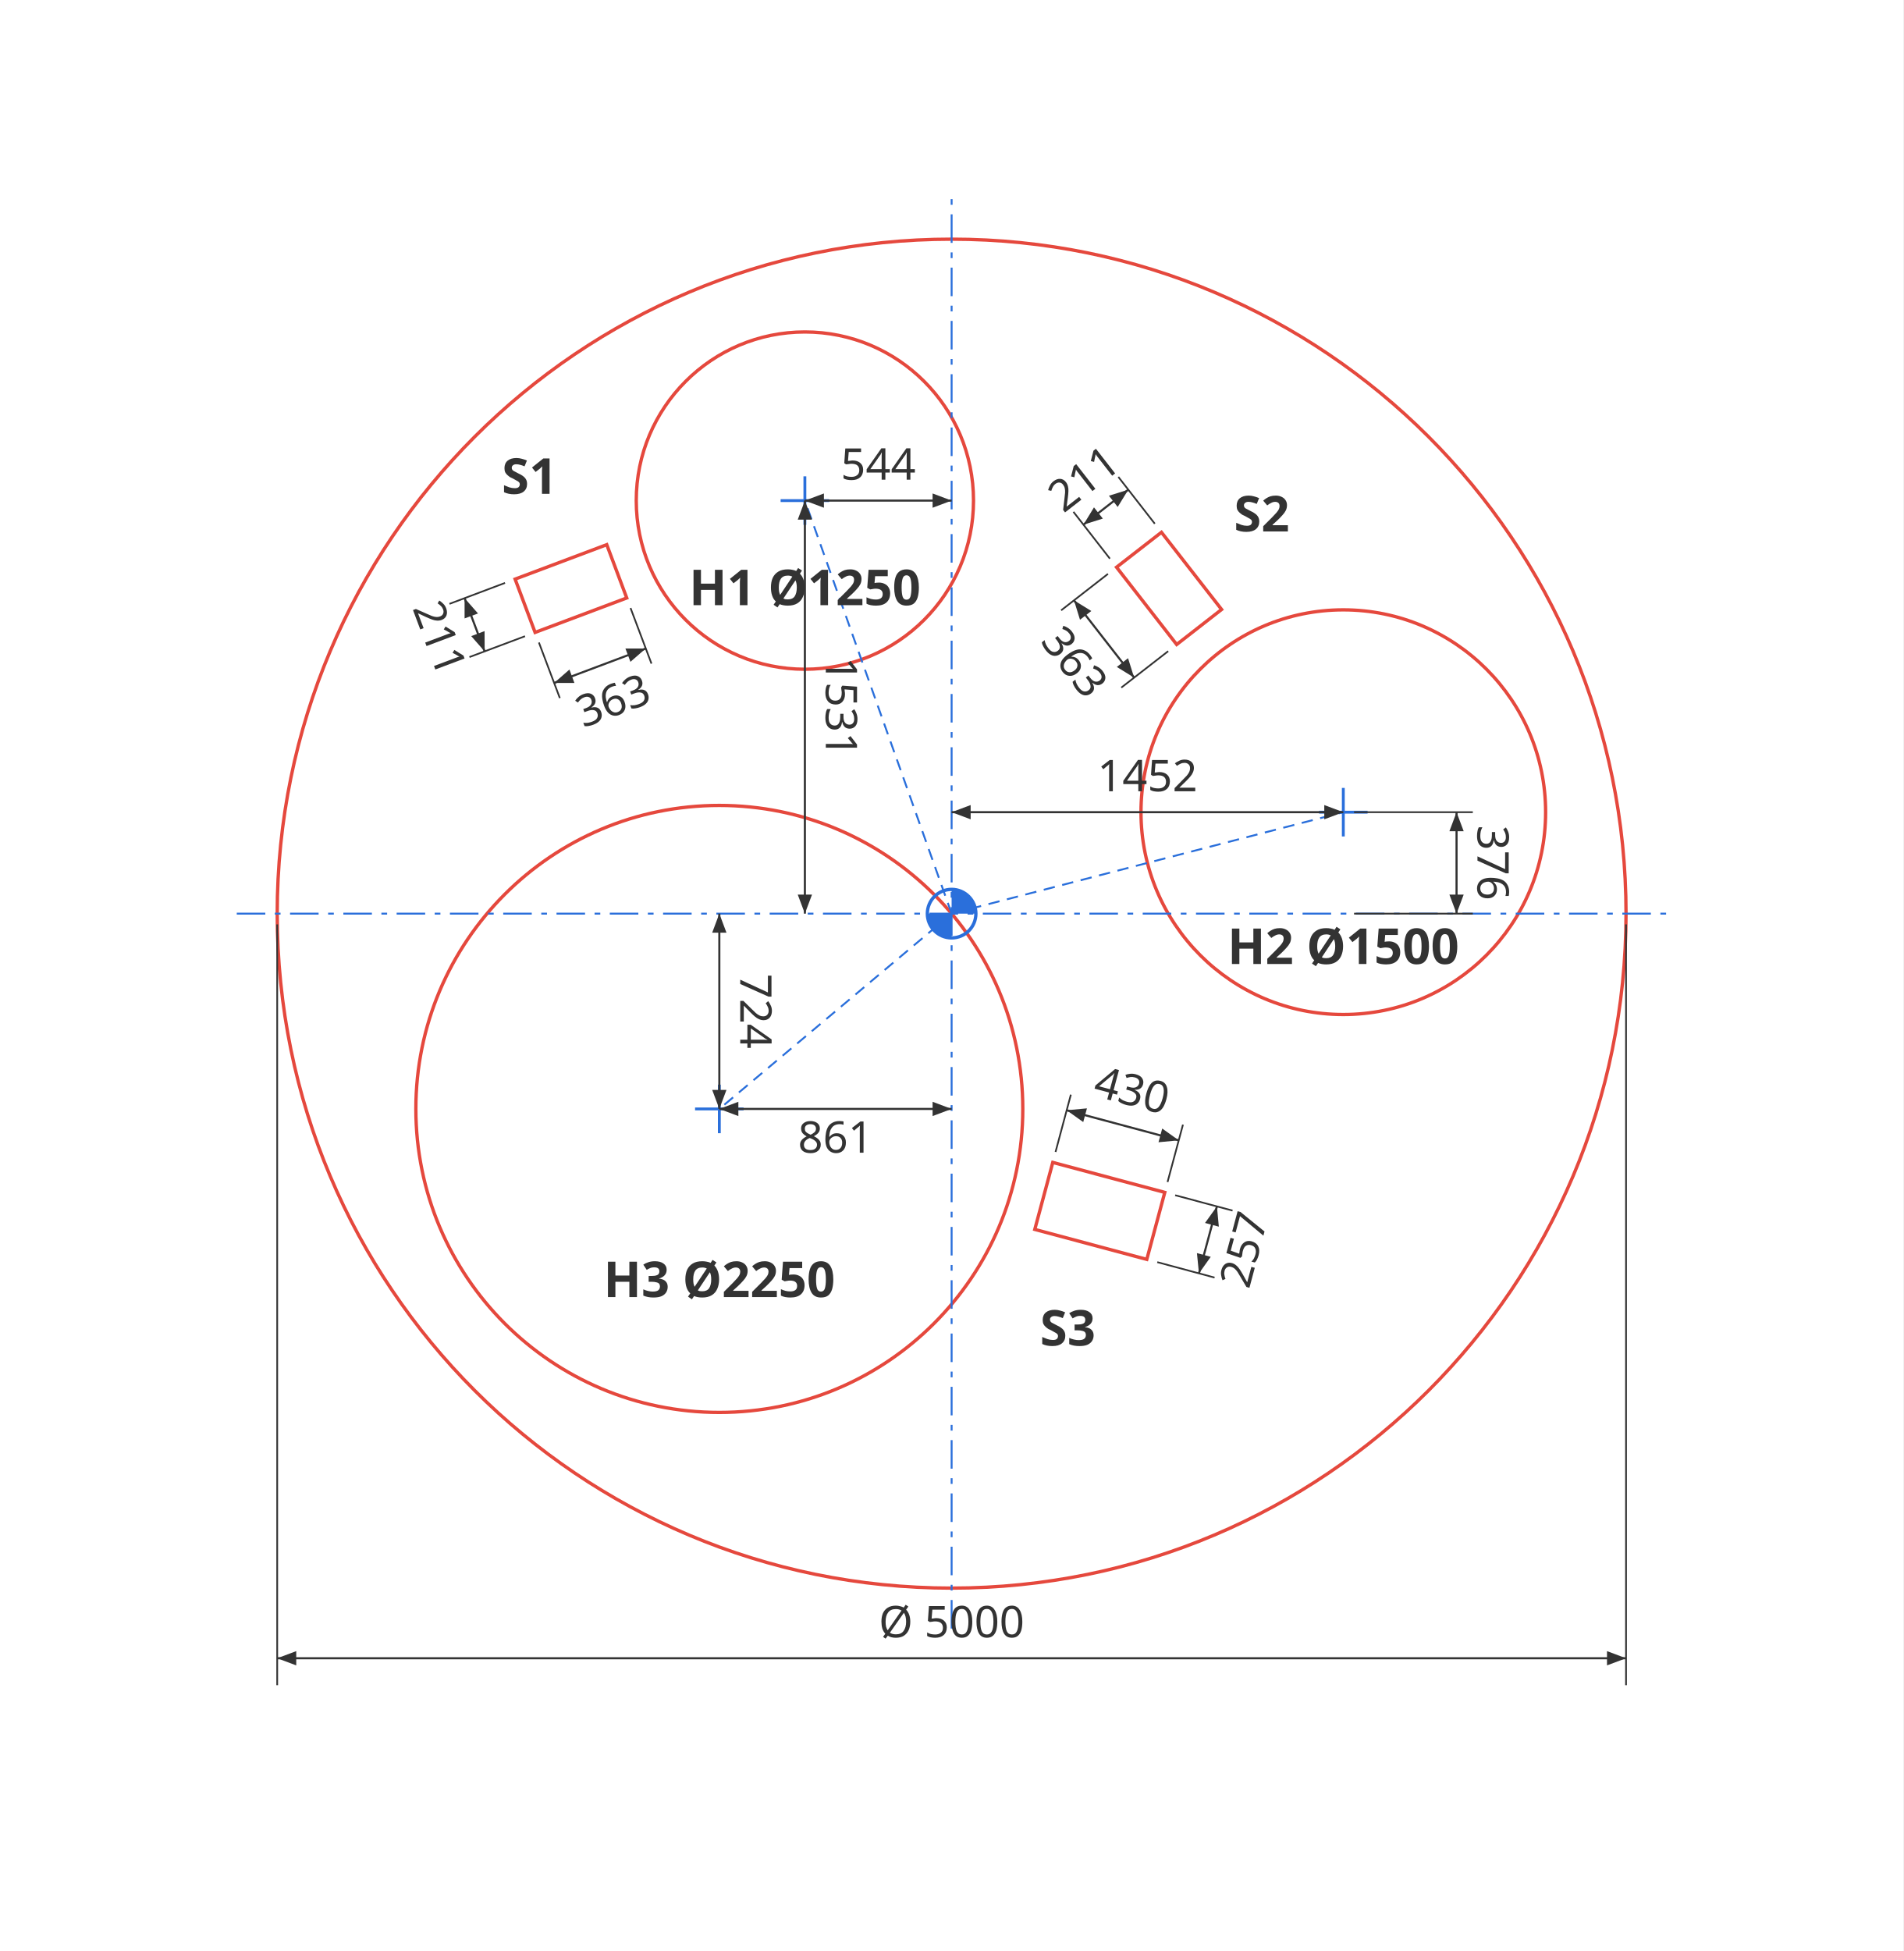
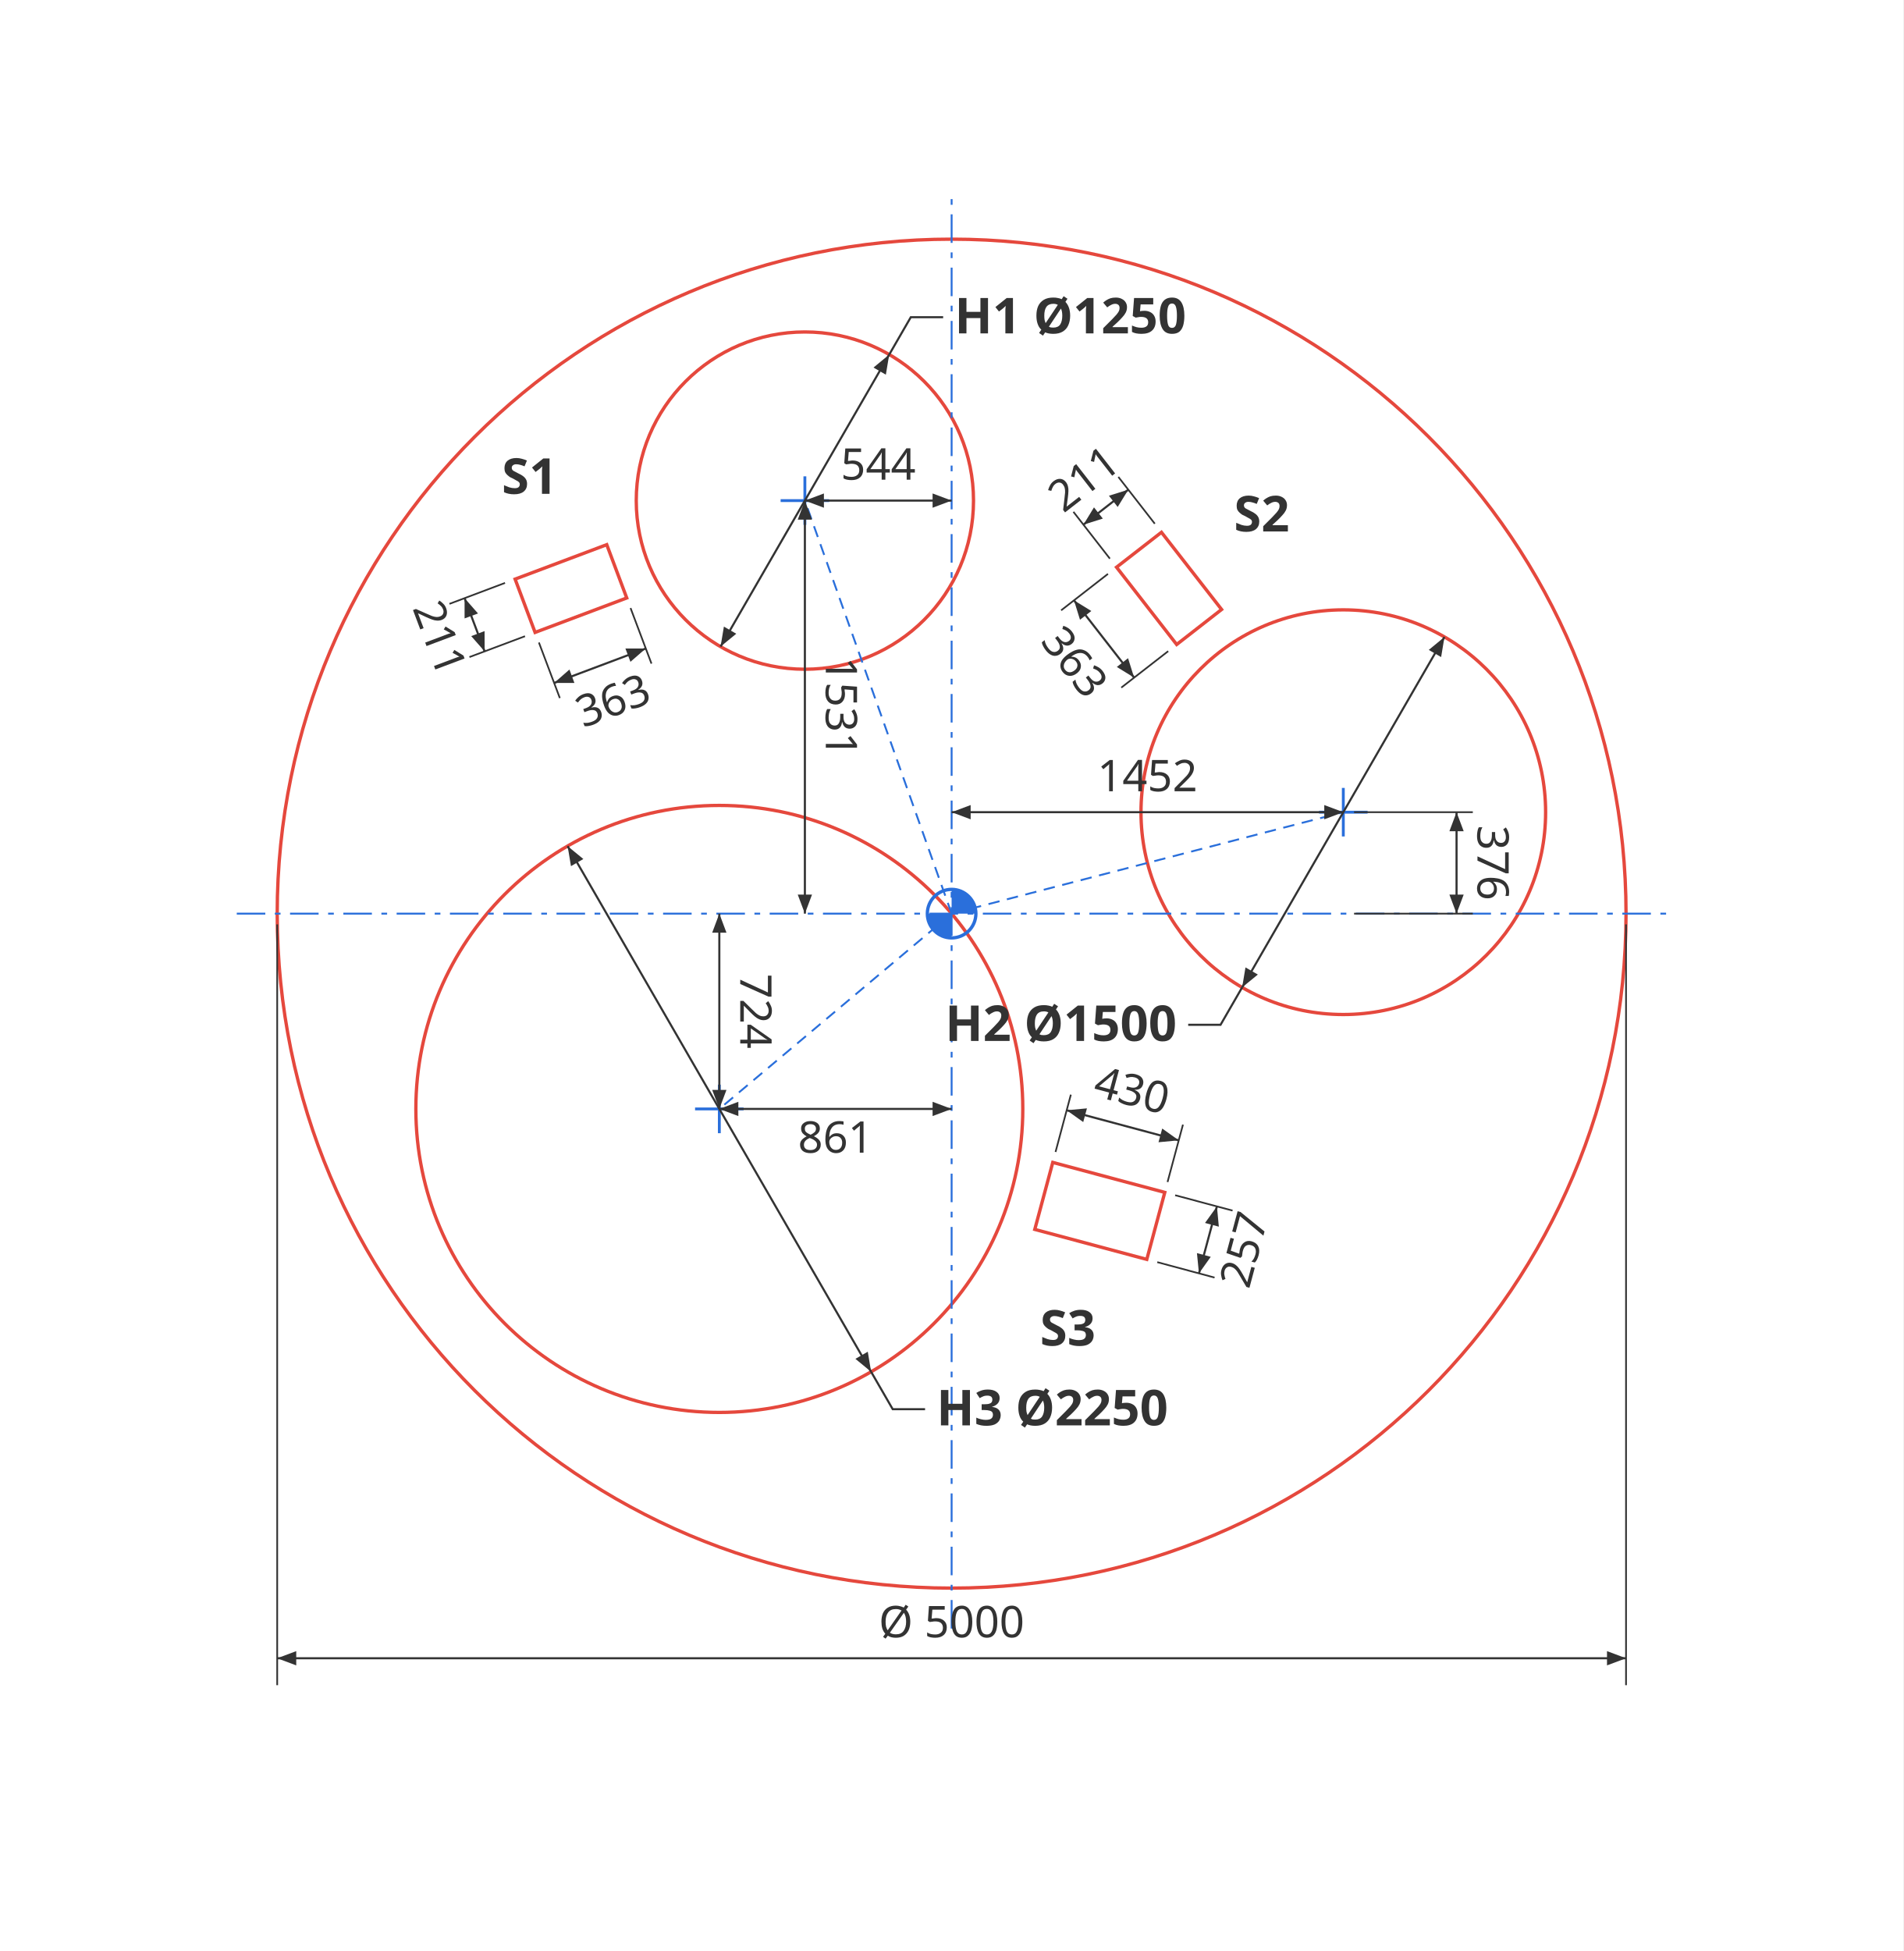
<svg xmlns="http://www.w3.org/2000/svg" viewBox="0 0 200 205" width="200pt" height="205pt" font-family="IBMPlexThai">
  <rect width="100%" height="100%" fill="#fff" />
  <g id="CUT_through">
    <circle cx="100.00" cy="96.00" r="70.87" fill="none" stroke="#e5483d" stroke-width="0.35" />
    <circle cx="84.58" cy="52.60" r="17.72" fill="none" stroke="#e5483d" stroke-width="0.35" />
    <circle cx="141.16" cy="85.34" r="21.26" fill="none" stroke="#e5483d" stroke-width="0.35" />
    <circle cx="75.59" cy="116.52" r="31.89" fill="none" stroke="#e5483d" stroke-width="0.35" />
    <path d="M65.86,62.83 L56.23,66.45 L54.13,60.85 L63.76,57.23 Z" fill="none" stroke="#e5483d" stroke-width="0.35" />
    <path d="M123.65,67.72 L117.33,59.60 L122.05,55.93 L128.37,64.04 Z" fill="none" stroke="#e5483d" stroke-width="0.35" />
    <path d="M110.63,122.14 L122.40,125.29 L120.51,132.33 L108.74,129.18 Z" fill="none" stroke="#e5483d" stroke-width="0.35" />
  </g>
  <g id="MARK_centres_do_not_cut">
    <path d="M24.88,96.00 L175.12,96.00" fill="none" stroke="#2a6fdb" stroke-width="0.2" stroke-dasharray="3 1 0.6 1" />
    <path d="M100.00,171.12 L100.00,20.88" fill="none" stroke="#2a6fdb" stroke-width="0.2" stroke-dasharray="3 1 0.6 1" />
    <circle cx="100.00" cy="96.00" r="2.55" fill="none" stroke="#2a6fdb" stroke-width="0.35" />
    <path d="M100.00,93.45 A2.55,2.55 0 0 1 102.55,96.00 L100.00,96.00 Z M100.00,98.55 A2.55,2.55 0 0 1 97.45,96.00 L100.00,96.00 Z" fill="#2a6fdb" />
    <path d="M100.00,96.00 L84.58,52.60" fill="none" stroke="#2a6fdb" stroke-width="0.2" stroke-dasharray="1.2 0.8" />
    <path d="M82.03,52.60 L87.13,52.60" fill="none" stroke="#2a6fdb" stroke-width="0.3" />
    <path d="M84.58,55.15 L84.58,50.05" fill="none" stroke="#2a6fdb" stroke-width="0.3" />
    <path d="M100.00,96.00 L141.16,85.34" fill="none" stroke="#2a6fdb" stroke-width="0.2" stroke-dasharray="1.2 0.8" />
    <path d="M138.61,85.34 L143.71,85.34" fill="none" stroke="#2a6fdb" stroke-width="0.3" />
    <path d="M141.16,87.89 L141.16,82.79" fill="none" stroke="#2a6fdb" stroke-width="0.3" />
    <path d="M100.00,96.00 L75.59,116.52" fill="none" stroke="#2a6fdb" stroke-width="0.2" stroke-dasharray="1.2 0.8" />
    <path d="M73.04,116.52 L78.14,116.52" fill="none" stroke="#2a6fdb" stroke-width="0.3" />
    <path d="M75.59,119.07 L75.59,113.97" fill="none" stroke="#2a6fdb" stroke-width="0.3" />
  </g>
  <g id="DIMENSIONS">
    <path d="M100.00,52.60 L84.58,52.60" fill="none" stroke="#333" stroke-width="0.22" />
    <path d="M84.58,52.60 L86.58,51.85 L86.58,53.35 Z" fill="#333" />
    <path d="M100.00,52.60 L98.00,53.35 L98.00,51.85 Z" fill="#333" />
    <text font-family="IBMPlexThai" x="92.29" y="50.40" font-size="4.6" font-weight="500" text-anchor="middle" fill="#333" transform="rotate(0.00 92.29 50.40)">544</text>
    <path d="M100.00,52.60 L100.00,52.60" />
    <path d="M84.58,96.00 L84.58,52.60" fill="none" stroke="#333" stroke-width="0.22" />
    <path d="M84.58,52.60 L85.33,54.60 L83.83,54.60 Z" fill="#333" />
    <path d="M84.58,96.00 L83.83,94.00 L85.33,94.00 Z" fill="#333" />
    <text font-family="IBMPlexThai" x="86.78" y="74.30" font-size="4.6" font-weight="500" text-anchor="middle" fill="#333" transform="rotate(90.00 86.78 74.30)">1531</text>
    <path d="M100.00,85.34 L141.16,85.34" fill="none" stroke="#333" stroke-width="0.22" />
    <path d="M141.16,85.34 L139.16,86.09 L139.16,84.59 Z" fill="#333" />
    <path d="M100.00,85.34 L102.00,84.59 L102.00,86.09 Z" fill="#333" />
    <text font-family="IBMPlexThai" x="120.58" y="83.14" font-size="4.6" font-weight="500" text-anchor="middle" fill="#333" transform="rotate(0.00 120.58 83.14)">1452</text>
    <path d="M142.29,96.00 L154.77,96.00" fill="none" stroke="#333" stroke-width="0.18" />
    <path d="M142.29,85.34 L154.77,85.34" fill="none" stroke="#333" stroke-width="0.18" />
    <path d="M153.06,96.00 L153.06,85.34" fill="none" stroke="#333" stroke-width="0.22" />
    <path d="M153.06,85.34 L153.81,87.34 L152.31,87.34 Z" fill="#333" />
    <path d="M153.06,96.00 L152.31,94.00 L153.81,94.00 Z" fill="#333" />
    <text font-family="IBMPlexThai" x="155.26" y="90.67" font-size="4.6" font-weight="500" text-anchor="middle" fill="#333" transform="rotate(90.00 155.26 90.67)">376</text>
    <path d="M100.00,116.52 L75.59,116.52" fill="none" stroke="#333" stroke-width="0.22" />
    <path d="M75.59,116.52 L77.59,115.77 L77.59,117.27 Z" fill="#333" />
    <path d="M100.00,116.52 L98.00,117.27 L98.00,115.77 Z" fill="#333" />
    <text font-family="IBMPlexThai" x="87.80" y="121.12" font-size="4.6" font-weight="500" text-anchor="middle" fill="#333" transform="rotate(0.00 87.80 121.12)">861</text>
    <path d="M75.59,96.00 L75.59,116.52" fill="none" stroke="#333" stroke-width="0.22" />
    <path d="M75.59,116.52 L74.84,114.52 L76.34,114.52 Z" fill="#333" />
    <path d="M75.59,96.00 L76.34,98.00 L74.84,98.00 Z" fill="#333" />
    <text font-family="IBMPlexThai" x="77.79" y="106.26" font-size="4.6" font-weight="500" text-anchor="middle" fill="#333" transform="rotate(90.00 77.79 106.26)">724</text>
-     <text font-family="IBMPlexThai" x="84.58" y="63.59" font-size="5.2" font-weight="700" text-anchor="middle" fill="#333" transform="rotate(0.00 84.58 63.59)">H1 Ø1250</text>
-     <text font-family="IBMPlexThai" x="141.16" y="101.29" font-size="5.2" font-weight="700" text-anchor="middle" fill="#333" transform="rotate(0.00 141.16 101.29)">H2 Ø1500</text>
-     <text font-family="IBMPlexThai" x="75.59" y="136.29" font-size="5.2" font-weight="700" text-anchor="middle" fill="#333" transform="rotate(0.00 75.59 136.29)">H3 Ø2250</text>
+     <path d="M75.72,67.94 L93.44,37.26" fill="none" stroke="#333" stroke-width="0.22" />
+     <path d="M93.44,37.26 L93.09,39.37 L91.79,38.62 Z" fill="#333" />
+     <path d="M75.72,67.94 L76.07,65.84 L77.37,66.59 Z" fill="#333" />
+     <text font-family="IBMPlexThai" x="82.67" y="51.50" font-size="4.6" font-weight="500" text-anchor="middle" fill="#333" transform="rotate(-60.00 82.67 51.50)" />
+     <path d="M93.44,37.26 L95.71,33.33 L99.11,33.33" fill="none" stroke="#333" stroke-width="0.22" />
+     <text font-family="IBMPlexThai" x="100.31" y="35.03" font-size="5.2" font-weight="700" text-anchor="start" fill="#333" transform="rotate(0.00 100.31 35.03)">H1 Ø1250</text>
+     <path d="M151.79,66.93 L130.53,103.75" fill="none" stroke="#333" stroke-width="0.22" />
+     <path d="M130.53,103.75 L130.88,101.65 L132.18,102.40 Z" fill="#333" />
+     <path d="M151.79,66.93 L151.44,69.04 L150.14,68.29 Z" fill="#333" />
+     <text font-family="IBMPlexThai" x="139.25" y="84.24" font-size="4.6" font-weight="500" text-anchor="middle" fill="#333" transform="rotate(-60.00 139.25 84.24)" />
+     <path d="M130.53,103.75 L128.26,107.68 L124.86,107.68" fill="none" stroke="#333" stroke-width="0.22" />
+     <text font-family="IBMPlexThai" x="123.66" y="109.38" font-size="5.2" font-weight="700" text-anchor="end" fill="#333" transform="rotate(0.00 123.66 109.38)">H2 Ø1500</text>
+     <path d="M59.65,88.91 L91.54,144.14" fill="none" stroke="#333" stroke-width="0.22" />
+     <path d="M91.54,144.14 L89.89,142.78 L91.19,142.03 Z" fill="#333" />
+     <path d="M59.65,88.91 L61.30,90.26 L60.00,91.01 Z" fill="#333" />
+     <text font-family="IBMPlexThai" x="77.50" y="115.42" font-size="4.6" font-weight="500" text-anchor="middle" fill="#333" transform="rotate(60.00 77.50 115.42)" />
+     <path d="M91.54,144.14 L93.81,148.07 L97.21,148.07" fill="none" stroke="#333" stroke-width="0.22" />
+     <text font-family="IBMPlexThai" x="98.41" y="149.77" font-size="5.2" font-weight="700" text-anchor="start" fill="#333" transform="rotate(0.00 98.41 149.77)">H3 Ø2250</text>
    <path d="M66.26,63.89 L68.46,69.73" fill="none" stroke="#333" stroke-width="0.18" />
    <path d="M56.63,67.51 L58.83,73.35" fill="none" stroke="#333" stroke-width="0.18" />
    <path d="M67.86,68.14 L58.23,71.76" fill="none" stroke="#333" stroke-width="0.22" />
    <path d="M58.23,71.76 L59.84,70.35 L60.36,71.76 Z" fill="#333" />
    <path d="M67.86,68.14 L66.25,69.54 L65.72,68.14 Z" fill="#333" />
    <text font-family="IBMPlexThai" x="64.98" y="75.11" font-size="4.6" font-weight="500" text-anchor="middle" fill="#333" transform="rotate(-20.60 64.98 75.11)">363</text>
    <path d="M55.17,66.85 L49.33,69.04" fill="none" stroke="#333" stroke-width="0.18" />
    <path d="M53.07,61.25 L47.23,63.45" fill="none" stroke="#333" stroke-width="0.18" />
    <path d="M50.93,68.45 L48.82,62.85" fill="none" stroke="#333" stroke-width="0.22" />
    <path d="M48.82,62.85 L50.23,64.46 L48.82,64.98 Z" fill="#333" />
    <path d="M50.93,68.45 L49.52,66.84 L50.92,66.31 Z" fill="#333" />
    <text font-family="IBMPlexThai" x="44.71" y="67.59" font-size="4.6" font-weight="500" text-anchor="middle" fill="#333" transform="rotate(69.40 44.71 67.59)">211</text>
    <text font-family="IBMPlexThai" x="55.65" y="51.89" font-size="5.2" font-weight="700" text-anchor="middle" fill="#333" transform="rotate(0.00 55.65 51.89)">S1</text>
    <path d="M122.76,68.42 L117.83,72.25" fill="none" stroke="#333" stroke-width="0.18" />
    <path d="M116.43,60.30 L111.51,64.13" fill="none" stroke="#333" stroke-width="0.18" />
    <path d="M119.18,71.20 L112.86,63.08" fill="none" stroke="#333" stroke-width="0.22" />
    <path d="M112.86,63.08 L114.68,64.20 L113.49,65.12 Z" fill="#333" />
    <path d="M119.18,71.20 L117.36,70.08 L118.54,69.16 Z" fill="#333" />
    <text font-family="IBMPlexThai" x="111.67" y="70.53" font-size="4.6" font-weight="500" text-anchor="middle" fill="#333" transform="rotate(52.10 111.67 70.53)">363</text>
    <path d="M116.63,58.70 L112.80,53.78" fill="none" stroke="#333" stroke-width="0.18" />
    <path d="M121.35,55.03 L117.52,50.11" fill="none" stroke="#333" stroke-width="0.18" />
    <path d="M113.85,55.13 L118.57,51.45" fill="none" stroke="#333" stroke-width="0.22" />
    <path d="M118.57,51.45 L117.45,53.27 L116.53,52.09 Z" fill="#333" />
    <path d="M113.85,55.13 L114.96,53.31 L115.89,54.49 Z" fill="#333" />
    <text font-family="IBMPlexThai" x="114.86" y="51.55" font-size="4.6" font-weight="500" text-anchor="middle" fill="#333" transform="rotate(-37.90 114.86 51.55)">211</text>
    <text font-family="IBMPlexThai" x="132.59" y="55.84" font-size="5.2" font-weight="700" text-anchor="middle" fill="#333" transform="rotate(0.00 132.59 55.84)">S2</text>
    <path d="M110.92,121.04 L112.53,115.02" fill="none" stroke="#333" stroke-width="0.18" />
    <path d="M122.69,124.20 L124.31,118.17" fill="none" stroke="#333" stroke-width="0.18" />
    <path d="M112.09,116.66 L123.87,119.82" fill="none" stroke="#333" stroke-width="0.22" />
    <path d="M123.87,119.82 L121.74,120.02 L122.13,118.58 Z" fill="#333" />
    <path d="M112.09,116.66 L114.22,116.46 L113.83,117.90 Z" fill="#333" />
    <text font-family="IBMPlexThai" x="118.55" y="116.11" font-size="4.6" font-weight="500" text-anchor="middle" fill="#333" transform="rotate(15.00 118.55 116.11)">430</text>
    <path d="M123.49,125.59 L129.52,127.20" fill="none" stroke="#333" stroke-width="0.18" />
    <path d="M121.61,132.62 L127.63,134.24" fill="none" stroke="#333" stroke-width="0.18" />
    <path d="M127.88,126.76 L125.99,133.80" fill="none" stroke="#333" stroke-width="0.22" />
    <path d="M125.99,133.80 L125.78,131.67 L127.23,132.06 Z" fill="#333" />
    <path d="M127.88,126.76 L128.08,128.89 L126.63,128.50 Z" fill="#333" />
    <text font-family="IBMPlexThai" x="132.26" y="131.71" font-size="4.6" font-weight="500" text-anchor="middle" fill="#333" transform="rotate(-75.00 132.26 131.71)">257</text>
    <text font-family="IBMPlexThai" x="112.21" y="141.39" font-size="5.2" font-weight="700" text-anchor="middle" fill="#333" transform="rotate(0.00 112.21 141.39)">S3</text>
    <path d="M29.13,174.24 L170.87,174.24" fill="none" stroke="#333" stroke-width="0.22" />
    <path d="M170.87,174.24 L168.87,174.99 L168.87,173.49 Z" fill="#333" />
    <path d="M29.13,174.24 L31.13,173.49 L31.13,174.99 Z" fill="#333" />
    <text font-family="IBMPlexThai" x="100.00" y="172.04" font-size="4.6" font-weight="500" text-anchor="middle" fill="#333" transform="rotate(0.00 100.00 172.04)">Ø 5000</text>
    <path d="M29.13,97.13 L29.13,177.07" fill="none" stroke="#333" stroke-width="0.18" />
    <path d="M170.87,97.13 L170.87,177.07" fill="none" stroke="#333" stroke-width="0.18" />
  </g>
</svg>
